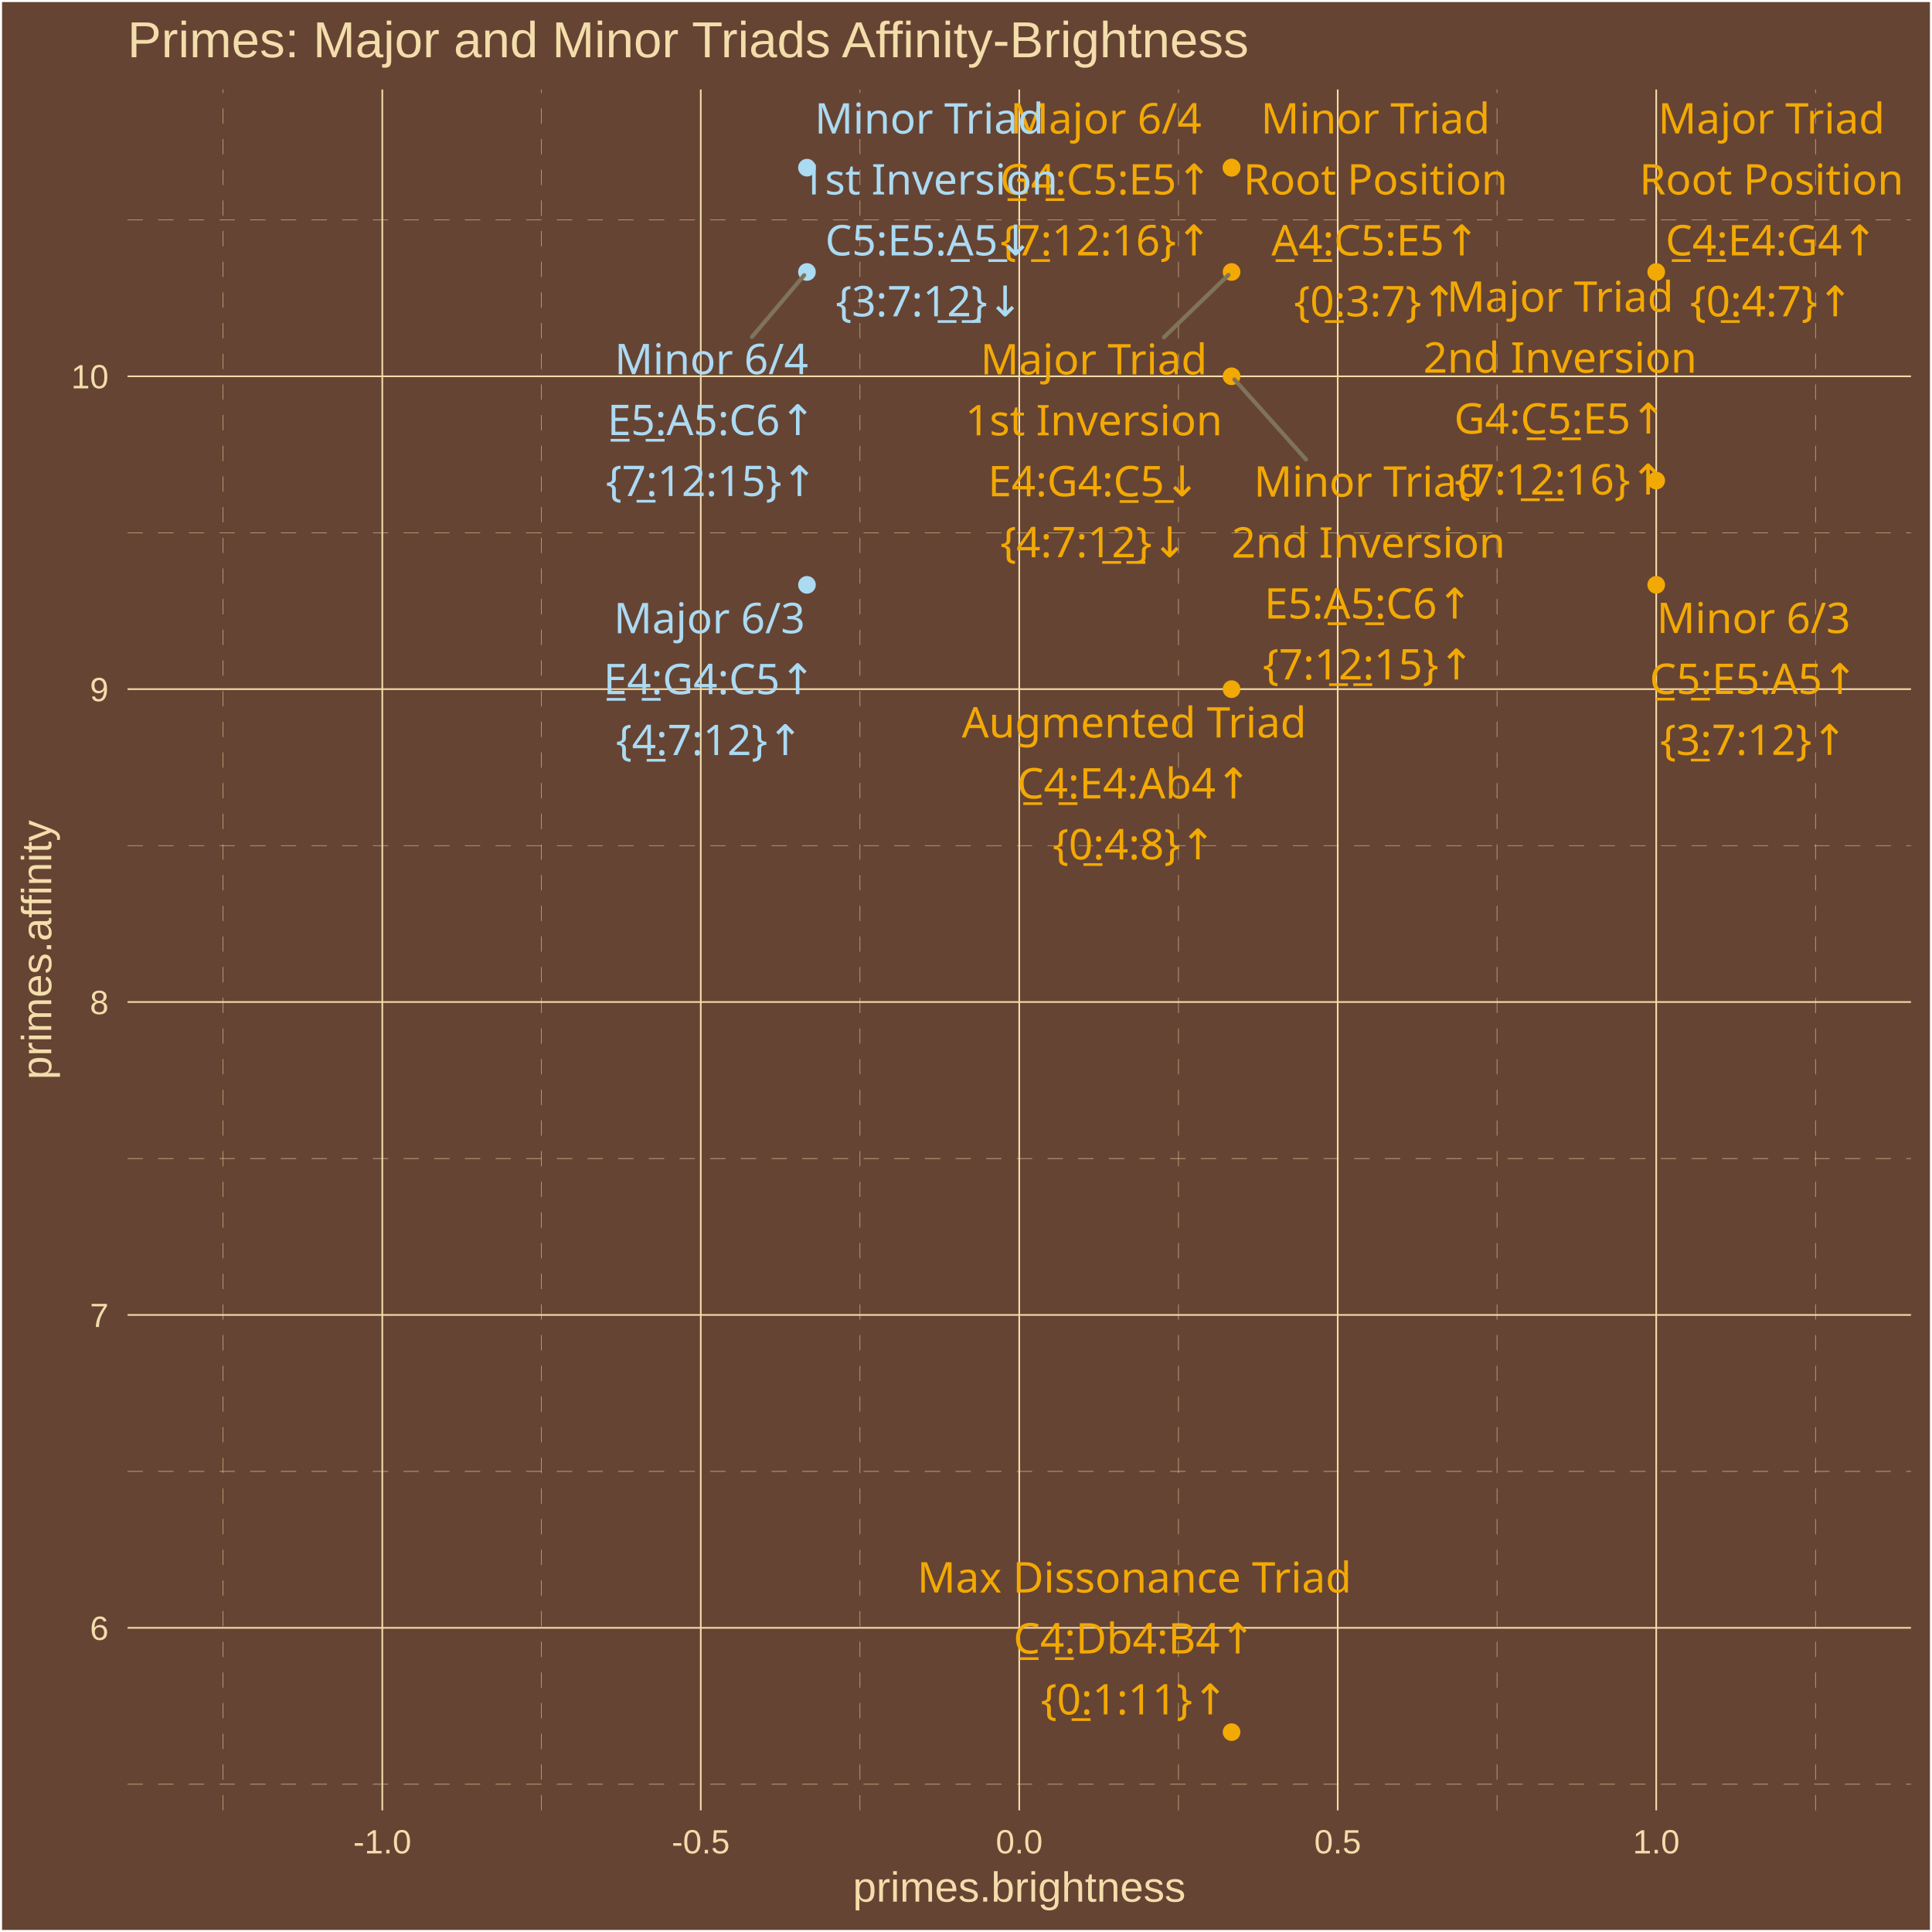
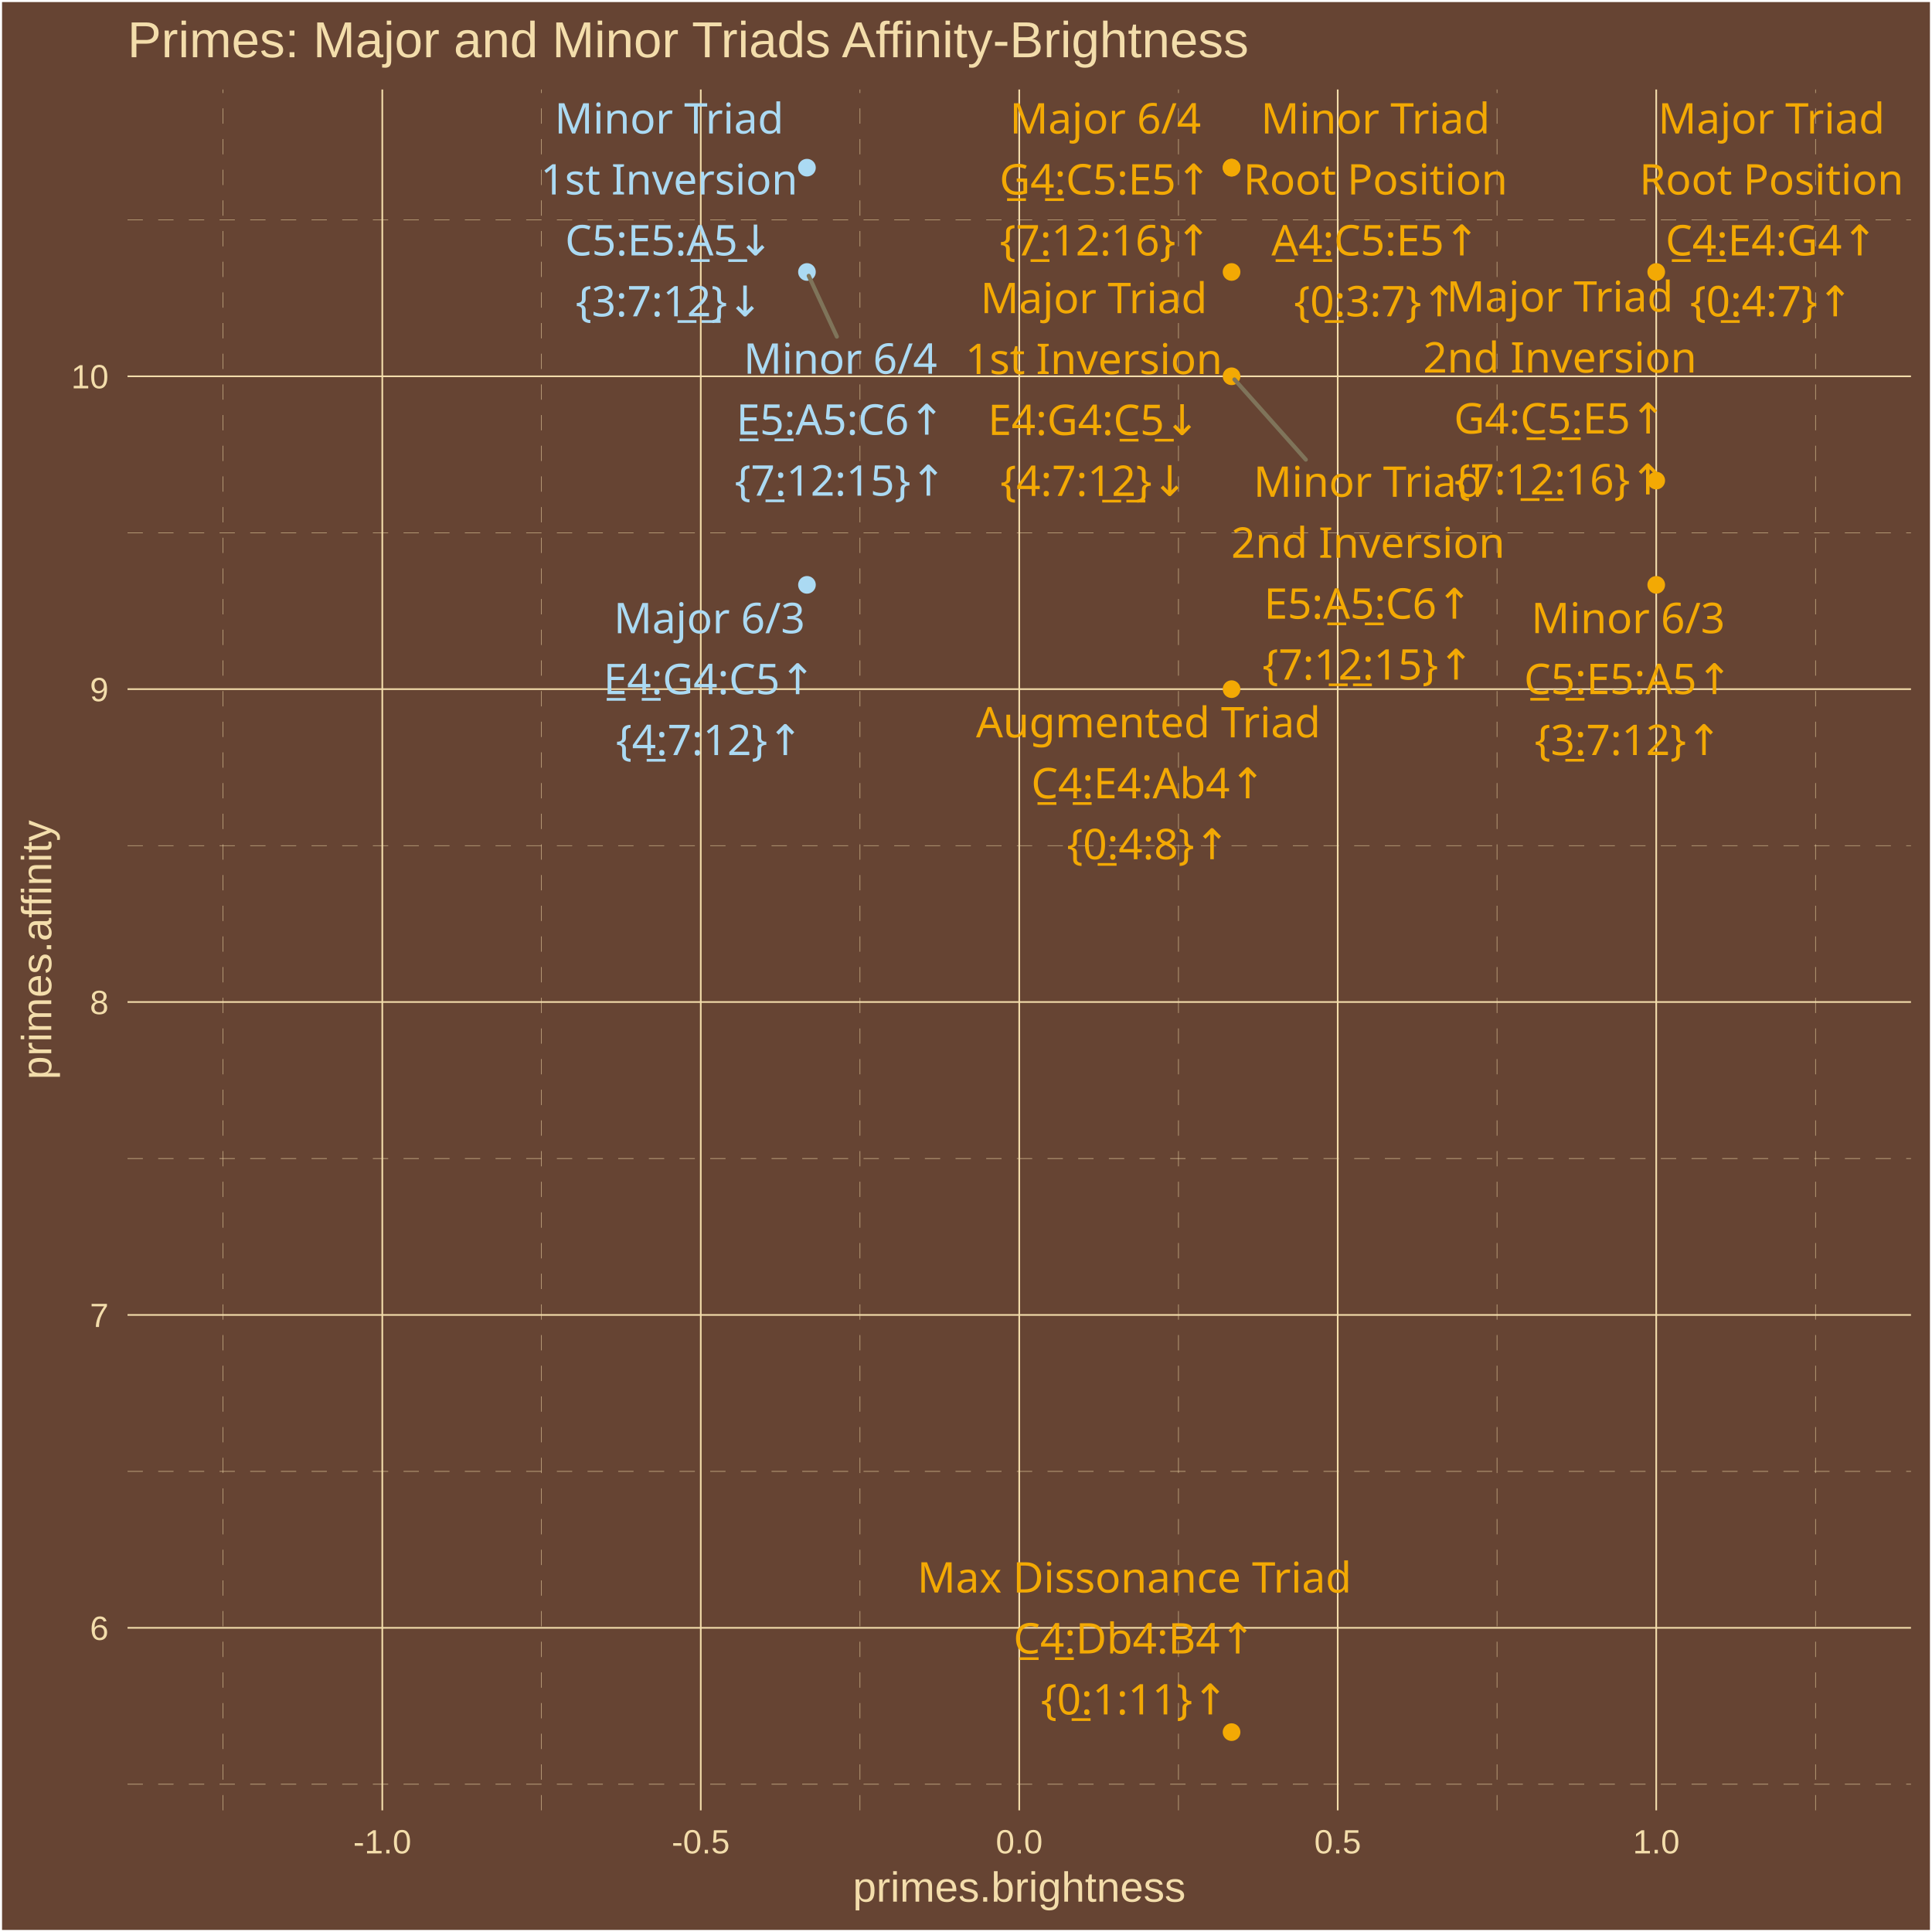
<svg xmlns="http://www.w3.org/2000/svg" class="svglite" width="504.00pt" height="504.00pt" viewBox="0 0 504.00 504.00">
  <defs>
    <style type="text/css">
    .svglite line, .svglite polyline, .svglite polygon, .svglite path, .svglite rect, .svglite circle {
      fill: none;
      stroke: #000000;
      stroke-linecap: round;
      stroke-linejoin: round;
      stroke-miterlimit: 10.00;
    }
    .svglite text {
      white-space: pre;
    }
  </style>
  </defs>
  <rect width="100%" height="100%" style="stroke: none; fill: #664433;" />
  <defs>
    <clipPath id="cpMC4wMHw1MDQuMDB8MC4wMHw1MDQuMDA=">
      <rect x="0.00" y="0.00" width="504.00" height="504.00" />
    </clipPath>
  </defs>
  <g clip-path="url(#cpMC4wMHw1MDQuMDB8MC4wMHw1MDQuMDA=)">
    <rect x="0.00" y="-0" width="504.00" height="504.00" style="stroke-width: 1.07; stroke: #FFFFFF; fill: #664433;" />
  </g>
  <defs>
    <clipPath id="cpMzMuMjd8NDk4LjUyfDIzLjM0fDQ3Mi4yNw==">
      <rect x="33.27" y="23.34" width="465.25" height="448.93" />
    </clipPath>
  </defs>
  <g clip-path="url(#cpMzMuMjd8NDk4LjUyfDIzLjM0fDQ3Mi4yNw==)">
    <rect x="33.27" y="23.34" width="465.25" height="448.93" style="stroke-width: 1.07; stroke: none; fill: #664433;" />
    <polyline points="33.27,465.46 498.52,465.46 " style="stroke-width: 0.11; stroke: #F3DDAB; stroke-dasharray: 4.00,4.00; stroke-linecap: butt;" />
    <polyline points="33.27,383.84 498.52,383.84 " style="stroke-width: 0.11; stroke: #F3DDAB; stroke-dasharray: 4.00,4.00; stroke-linecap: butt;" />
    <polyline points="33.27,302.22 498.52,302.22 " style="stroke-width: 0.11; stroke: #F3DDAB; stroke-dasharray: 4.00,4.00; stroke-linecap: butt;" />
    <polyline points="33.27,220.59 498.52,220.59 " style="stroke-width: 0.11; stroke: #F3DDAB; stroke-dasharray: 4.00,4.00; stroke-linecap: butt;" />
    <polyline points="33.27,138.97 498.52,138.97 " style="stroke-width: 0.11; stroke: #F3DDAB; stroke-dasharray: 4.00,4.00; stroke-linecap: butt;" />
    <polyline points="33.27,57.35 498.52,57.35 " style="stroke-width: 0.11; stroke: #F3DDAB; stroke-dasharray: 4.00,4.00; stroke-linecap: butt;" />
    <polyline points="58.19,472.27 58.19,23.34 " style="stroke-width: 0.11; stroke: #F3DDAB; stroke-dasharray: 4.00,4.00; stroke-linecap: butt;" />
    <polyline points="141.27,472.27 141.27,23.34 " style="stroke-width: 0.11; stroke: #F3DDAB; stroke-dasharray: 4.00,4.00; stroke-linecap: butt;" />
    <polyline points="224.35,472.27 224.35,23.34 " style="stroke-width: 0.11; stroke: #F3DDAB; stroke-dasharray: 4.00,4.00; stroke-linecap: butt;" />
    <polyline points="307.43,472.27 307.43,23.34 " style="stroke-width: 0.11; stroke: #F3DDAB; stroke-dasharray: 4.00,4.00; stroke-linecap: butt;" />
    <polyline points="390.52,472.27 390.52,23.34 " style="stroke-width: 0.11; stroke: #F3DDAB; stroke-dasharray: 4.00,4.00; stroke-linecap: butt;" />
    <polyline points="473.60,472.27 473.60,23.34 " style="stroke-width: 0.11; stroke: #F3DDAB; stroke-dasharray: 4.00,4.00; stroke-linecap: butt;" />
    <polyline points="33.27,424.65 498.52,424.65 " style="stroke-width: 0.43; stroke: #F3DDAB; stroke-linecap: butt;" />
    <polyline points="33.27,343.03 498.52,343.03 " style="stroke-width: 0.43; stroke: #F3DDAB; stroke-linecap: butt;" />
    <polyline points="33.27,261.40 498.52,261.40 " style="stroke-width: 0.43; stroke: #F3DDAB; stroke-linecap: butt;" />
    <polyline points="33.27,179.78 498.52,179.78 " style="stroke-width: 0.43; stroke: #F3DDAB; stroke-linecap: butt;" />
    <polyline points="33.27,98.16 498.52,98.16 " style="stroke-width: 0.43; stroke: #F3DDAB; stroke-linecap: butt;" />
    <polyline points="99.73,472.27 99.73,23.34 " style="stroke-width: 0.43; stroke: #F3DDAB; stroke-linecap: butt;" />
    <polyline points="182.81,472.27 182.81,23.34 " style="stroke-width: 0.43; stroke: #F3DDAB; stroke-linecap: butt;" />
    <polyline points="265.89,472.27 265.89,23.34 " style="stroke-width: 0.43; stroke: #F3DDAB; stroke-linecap: butt;" />
    <polyline points="348.97,472.27 348.97,23.34 " style="stroke-width: 0.43; stroke: #F3DDAB; stroke-linecap: butt;" />
    <polyline points="432.06,472.27 432.06,23.34 " style="stroke-width: 0.43; stroke: #F3DDAB; stroke-linecap: butt;" />
    <circle cx="432.06" cy="70.95" r="1.95" style="stroke-width: 0.71; stroke: #F3A904; fill: #F3A904;" />
    <circle cx="321.28" cy="70.95" r="1.95" style="stroke-width: 0.71; stroke: #F3A904; fill: #F3A904;" />
    <circle cx="432.06" cy="125.37" r="1.95" style="stroke-width: 0.71; stroke: #F3A904; fill: #F3A904;" />
    <circle cx="210.51" cy="152.57" r="1.95" style="stroke-width: 0.71; stroke: #ABDAF3; fill: #ABDAF3;" />
    <circle cx="321.28" cy="43.74" r="1.95" style="stroke-width: 0.71; stroke: #F3A904; fill: #F3A904;" />
    <circle cx="321.28" cy="43.74" r="1.95" style="stroke-width: 0.71; stroke: #F3A904; fill: #F3A904;" />
    <circle cx="210.51" cy="43.74" r="1.95" style="stroke-width: 0.71; stroke: #ABDAF3; fill: #ABDAF3;" />
    <circle cx="321.28" cy="98.16" r="1.95" style="stroke-width: 0.71; stroke: #F3A904; fill: #F3A904;" />
    <circle cx="432.06" cy="152.57" r="1.95" style="stroke-width: 0.71; stroke: #F3A904; fill: #F3A904;" />
    <circle cx="210.51" cy="70.95" r="1.95" style="stroke-width: 0.71; stroke: #ABDAF3; fill: #ABDAF3;" />
    <circle cx="321.28" cy="179.78" r="1.95" style="stroke-width: 0.71; stroke: #F3A904; fill: #F3A904;" />
    <circle cx="321.28" cy="451.86" r="1.95" style="stroke-width: 0.71; stroke: #F3A904; fill: #F3A904;" />
-     <line x1="303.65" y1="87.98" x2="320.47" y2="71.73" style="stroke-width: 1.07; stroke: #7F745A;" />
-     <line x1="340.69" y1="119.86" x2="322.03" y2="98.99" style="stroke-width: 1.07; stroke: #7F745A;" />
-     <line x1="196.15" y1="87.91" x2="209.78" y2="71.80" style="stroke-width: 1.07; stroke: #7F745A;" />
+     <line x1="340.65" y1="119.90" x2="322.03" y2="98.99" style="stroke-width: 1.07; stroke: #7F745A;" />
+     <line x1="218.31" y1="87.81" x2="210.97" y2="71.96" style="stroke-width: 1.07; stroke: #7F745A;" />
    <text x="462.12" y="34.83" text-anchor="middle" style="font-size: 11.04px;fill: #F3A904; font-family: &quot;Arial Unicode MS&quot;;" textLength="55.77px" lengthAdjust="spacingAndGlyphs">Major Triad</text>
    <text x="462.12" y="50.73" text-anchor="middle" style="font-size: 11.04px;fill: #F3A904; font-family: &quot;Arial Unicode MS&quot;;" textLength="65.61px" lengthAdjust="spacingAndGlyphs">Root Position</text>
    <text x="462.12" y="66.63" text-anchor="middle" style="font-size: 11.04px;fill: #F3A904; font-family: &quot;Arial Unicode MS&quot;;" textLength="56.30px" lengthAdjust="spacingAndGlyphs">C̲4̲:E4:G4↑</text>
    <text x="462.12" y="82.53" text-anchor="middle" style="font-size: 11.04px;fill: #F3A904; font-family: &quot;Arial Unicode MS&quot;;" textLength="39.77px" lengthAdjust="spacingAndGlyphs">{0̲:4:7}↑</text>
-     <text x="285.35" y="97.67" text-anchor="middle" style="font-size: 11.04px;fill: #F3A904; font-family: &quot;Arial Unicode MS&quot;;" textLength="55.77px" lengthAdjust="spacingAndGlyphs">Major Triad</text>
-     <text x="285.35" y="113.57" text-anchor="middle" style="font-size: 11.04px;fill: #F3A904; font-family: &quot;Arial Unicode MS&quot;;" textLength="62.54px" lengthAdjust="spacingAndGlyphs">1st Inversion</text>
-     <text x="285.35" y="129.47" text-anchor="middle" style="font-size: 11.04px;fill: #F3A904; font-family: &quot;Arial Unicode MS&quot;;" textLength="56.30px" lengthAdjust="spacingAndGlyphs">E4:G4:C̲5̲↓</text>
-     <text x="285.35" y="145.37" text-anchor="middle" style="font-size: 11.04px;fill: #F3A904; font-family: &quot;Arial Unicode MS&quot;;" textLength="45.91px" lengthAdjust="spacingAndGlyphs">{4:7:1̲2̲}↓</text>
-     <text x="406.98" y="81.32" text-anchor="middle" style="font-size: 11.04px;fill: #F3A904; font-family: &quot;Arial Unicode MS&quot;;" textLength="55.77px" lengthAdjust="spacingAndGlyphs">Major Triad</text>
-     <text x="406.98" y="97.22" text-anchor="middle" style="font-size: 11.04px;fill: #F3A904; font-family: &quot;Arial Unicode MS&quot;;" textLength="66.23px" lengthAdjust="spacingAndGlyphs">2nd Inversion</text>
-     <text x="406.98" y="113.12" text-anchor="middle" style="font-size: 11.04px;fill: #F3A904; font-family: &quot;Arial Unicode MS&quot;;" textLength="56.30px" lengthAdjust="spacingAndGlyphs">G4:C̲5̲:E5↑</text>
-     <text x="406.98" y="129.01" text-anchor="middle" style="font-size: 11.04px;fill: #F3A904; font-family: &quot;Arial Unicode MS&quot;;" textLength="52.04px" lengthAdjust="spacingAndGlyphs">{7:1̲2̲:16}↑</text>
+     <text x="285.35" y="81.69" text-anchor="middle" style="font-size: 11.04px;fill: #F3A904; font-family: &quot;Arial Unicode MS&quot;;" textLength="55.77px" lengthAdjust="spacingAndGlyphs">Major Triad</text>
+     <text x="285.35" y="97.58" text-anchor="middle" style="font-size: 11.04px;fill: #F3A904; font-family: &quot;Arial Unicode MS&quot;;" textLength="62.54px" lengthAdjust="spacingAndGlyphs">1st Inversion</text>
+     <text x="285.35" y="113.48" text-anchor="middle" style="font-size: 11.04px;fill: #F3A904; font-family: &quot;Arial Unicode MS&quot;;" textLength="56.30px" lengthAdjust="spacingAndGlyphs">E4:G4:C̲5̲↓</text>
+     <text x="285.35" y="129.38" text-anchor="middle" style="font-size: 11.04px;fill: #F3A904; font-family: &quot;Arial Unicode MS&quot;;" textLength="45.91px" lengthAdjust="spacingAndGlyphs">{4:7:1̲2̲}↓</text>
+     <text x="406.92" y="81.29" text-anchor="middle" style="font-size: 11.04px;fill: #F3A904; font-family: &quot;Arial Unicode MS&quot;;" textLength="55.77px" lengthAdjust="spacingAndGlyphs">Major Triad</text>
+     <text x="406.92" y="97.19" text-anchor="middle" style="font-size: 11.04px;fill: #F3A904; font-family: &quot;Arial Unicode MS&quot;;" textLength="66.23px" lengthAdjust="spacingAndGlyphs">2nd Inversion</text>
+     <text x="406.92" y="113.09" text-anchor="middle" style="font-size: 11.04px;fill: #F3A904; font-family: &quot;Arial Unicode MS&quot;;" textLength="56.30px" lengthAdjust="spacingAndGlyphs">G4:C̲5̲:E5↑</text>
+     <text x="406.92" y="128.98" text-anchor="middle" style="font-size: 11.04px;fill: #F3A904; font-family: &quot;Arial Unicode MS&quot;;" textLength="52.04px" lengthAdjust="spacingAndGlyphs">{7:1̲2̲:16}↑</text>
    <text x="185.06" y="165.19" text-anchor="middle" style="font-size: 11.04px;fill: #ABDAF3; font-family: &quot;Arial Unicode MS&quot;;" textLength="45.98px" lengthAdjust="spacingAndGlyphs">Major 6/3</text>
    <text x="185.06" y="181.09" text-anchor="middle" style="font-size: 11.04px;fill: #ABDAF3; font-family: &quot;Arial Unicode MS&quot;;" textLength="56.30px" lengthAdjust="spacingAndGlyphs">E̲4̲:G4:C5↑</text>
    <text x="185.06" y="196.98" text-anchor="middle" style="font-size: 11.04px;fill: #ABDAF3; font-family: &quot;Arial Unicode MS&quot;;" textLength="45.91px" lengthAdjust="spacingAndGlyphs">{4̲:7:12}↑</text>
-     <text x="288.50" y="34.83" text-anchor="middle" style="font-size: 11.04px;fill: #F3A904; font-family: &quot;Arial Unicode MS&quot;;" textLength="45.98px" lengthAdjust="spacingAndGlyphs">Major 6/4</text>
-     <text x="288.50" y="50.73" text-anchor="middle" style="font-size: 11.04px;fill: #F3A904; font-family: &quot;Arial Unicode MS&quot;;" textLength="56.30px" lengthAdjust="spacingAndGlyphs">G̲4̲:C5:E5↑</text>
-     <text x="288.50" y="66.63" text-anchor="middle" style="font-size: 11.04px;fill: #F3A904; font-family: &quot;Arial Unicode MS&quot;;" textLength="52.04px" lengthAdjust="spacingAndGlyphs">{7̲:12:16}↑</text>
+     <text x="288.37" y="34.83" text-anchor="middle" style="font-size: 11.04px;fill: #F3A904; font-family: &quot;Arial Unicode MS&quot;;" textLength="45.98px" lengthAdjust="spacingAndGlyphs">Major 6/4</text>
+     <text x="288.37" y="50.73" text-anchor="middle" style="font-size: 11.04px;fill: #F3A904; font-family: &quot;Arial Unicode MS&quot;;" textLength="56.30px" lengthAdjust="spacingAndGlyphs">G̲4̲:C5:E5↑</text>
+     <text x="288.37" y="66.63" text-anchor="middle" style="font-size: 11.04px;fill: #F3A904; font-family: &quot;Arial Unicode MS&quot;;" textLength="52.04px" lengthAdjust="spacingAndGlyphs">{7̲:12:16}↑</text>
    <text x="358.81" y="34.83" text-anchor="middle" style="font-size: 11.04px;fill: #F3A904; font-family: &quot;Arial Unicode MS&quot;;" textLength="55.77px" lengthAdjust="spacingAndGlyphs">Minor Triad</text>
    <text x="358.81" y="50.73" text-anchor="middle" style="font-size: 11.04px;fill: #F3A904; font-family: &quot;Arial Unicode MS&quot;;" textLength="65.61px" lengthAdjust="spacingAndGlyphs">Root Position</text>
    <text x="358.81" y="66.63" text-anchor="middle" style="font-size: 11.04px;fill: #F3A904; font-family: &quot;Arial Unicode MS&quot;;" textLength="55.08px" lengthAdjust="spacingAndGlyphs">A̲4̲:C5:E5↑</text>
    <text x="358.81" y="82.53" text-anchor="middle" style="font-size: 11.04px;fill: #F3A904; font-family: &quot;Arial Unicode MS&quot;;" textLength="39.77px" lengthAdjust="spacingAndGlyphs">{0̲:3:7}↑</text>
-     <text x="242.41" y="34.84" text-anchor="middle" style="font-size: 11.04px;fill: #ABDAF3; font-family: &quot;Arial Unicode MS&quot;;" textLength="55.77px" lengthAdjust="spacingAndGlyphs">Minor Triad</text>
-     <text x="242.41" y="50.73" text-anchor="middle" style="font-size: 11.04px;fill: #ABDAF3; font-family: &quot;Arial Unicode MS&quot;;" textLength="62.54px" lengthAdjust="spacingAndGlyphs">1st Inversion</text>
-     <text x="242.41" y="66.63" text-anchor="middle" style="font-size: 11.04px;fill: #ABDAF3; font-family: &quot;Arial Unicode MS&quot;;" textLength="55.08px" lengthAdjust="spacingAndGlyphs">C5:E5:A̲5̲↓</text>
-     <text x="242.41" y="82.53" text-anchor="middle" style="font-size: 11.04px;fill: #ABDAF3; font-family: &quot;Arial Unicode MS&quot;;" textLength="45.91px" lengthAdjust="spacingAndGlyphs">{3:7:1̲2̲}↓</text>
-     <text x="356.97" y="129.56" text-anchor="middle" style="font-size: 11.04px;fill: #F3A904; font-family: &quot;Arial Unicode MS&quot;;" textLength="55.77px" lengthAdjust="spacingAndGlyphs">Minor Triad</text>
-     <text x="356.97" y="145.46" text-anchor="middle" style="font-size: 11.04px;fill: #F3A904; font-family: &quot;Arial Unicode MS&quot;;" textLength="66.23px" lengthAdjust="spacingAndGlyphs">2nd Inversion</text>
-     <text x="356.97" y="161.36" text-anchor="middle" style="font-size: 11.04px;fill: #F3A904; font-family: &quot;Arial Unicode MS&quot;;" textLength="55.08px" lengthAdjust="spacingAndGlyphs">E5:A̲5̲:C6↑</text>
-     <text x="356.97" y="177.25" text-anchor="middle" style="font-size: 11.04px;fill: #F3A904; font-family: &quot;Arial Unicode MS&quot;;" textLength="52.04px" lengthAdjust="spacingAndGlyphs">{7:1̲2̲:15}↑</text>
-     <text x="457.46" y="165.14" text-anchor="middle" style="font-size: 11.04px;fill: #F3A904; font-family: &quot;Arial Unicode MS&quot;;" textLength="45.98px" lengthAdjust="spacingAndGlyphs">Minor 6/3</text>
-     <text x="457.46" y="181.04" text-anchor="middle" style="font-size: 11.04px;fill: #F3A904; font-family: &quot;Arial Unicode MS&quot;;" textLength="55.08px" lengthAdjust="spacingAndGlyphs">C̲5̲:E5:A5↑</text>
-     <text x="457.46" y="196.93" text-anchor="middle" style="font-size: 11.04px;fill: #F3A904; font-family: &quot;Arial Unicode MS&quot;;" textLength="45.91px" lengthAdjust="spacingAndGlyphs">{3̲:7:12}↑</text>
-     <text x="185.59" y="97.61" text-anchor="middle" style="font-size: 11.04px;fill: #ABDAF3; font-family: &quot;Arial Unicode MS&quot;;" textLength="45.98px" lengthAdjust="spacingAndGlyphs">Minor 6/4</text>
-     <text x="185.59" y="113.50" text-anchor="middle" style="font-size: 11.04px;fill: #ABDAF3; font-family: &quot;Arial Unicode MS&quot;;" textLength="55.08px" lengthAdjust="spacingAndGlyphs">E̲5̲:A5:C6↑</text>
-     <text x="185.59" y="129.40" text-anchor="middle" style="font-size: 11.04px;fill: #ABDAF3; font-family: &quot;Arial Unicode MS&quot;;" textLength="52.04px" lengthAdjust="spacingAndGlyphs">{7̲:12:15}↑</text>
-     <text x="295.85" y="192.39" text-anchor="middle" style="font-size: 11.04px;fill: #F3A904; font-family: &quot;Arial Unicode MS&quot;;" textLength="84.61px" lengthAdjust="spacingAndGlyphs">Augmented Triad</text>
-     <text x="295.85" y="208.29" text-anchor="middle" style="font-size: 11.04px;fill: #F3A904; font-family: &quot;Arial Unicode MS&quot;;" textLength="61.21px" lengthAdjust="spacingAndGlyphs">C̲4̲:E4:Ab4↑</text>
-     <text x="295.85" y="224.19" text-anchor="middle" style="font-size: 11.04px;fill: #F3A904; font-family: &quot;Arial Unicode MS&quot;;" textLength="39.77px" lengthAdjust="spacingAndGlyphs">{0̲:4:8}↑</text>
-     <text x="295.92" y="415.44" text-anchor="middle" style="font-size: 11.04px;fill: #F3A904; font-family: &quot;Arial Unicode MS&quot;;" textLength="109.73px" lengthAdjust="spacingAndGlyphs">Max Dissonance Triad</text>
-     <text x="295.92" y="431.34" text-anchor="middle" style="font-size: 11.04px;fill: #F3A904; font-family: &quot;Arial Unicode MS&quot;;" textLength="61.82px" lengthAdjust="spacingAndGlyphs">C̲4̲:Db4:B4↑</text>
-     <text x="295.92" y="447.24" text-anchor="middle" style="font-size: 11.04px;fill: #F3A904; font-family: &quot;Arial Unicode MS&quot;;" textLength="45.91px" lengthAdjust="spacingAndGlyphs">{0̲:1:11}↑</text>
+     <text x="174.56" y="34.83" text-anchor="middle" style="font-size: 11.04px;fill: #ABDAF3; font-family: &quot;Arial Unicode MS&quot;;" textLength="55.77px" lengthAdjust="spacingAndGlyphs">Minor Triad</text>
+     <text x="174.56" y="50.73" text-anchor="middle" style="font-size: 11.04px;fill: #ABDAF3; font-family: &quot;Arial Unicode MS&quot;;" textLength="62.54px" lengthAdjust="spacingAndGlyphs">1st Inversion</text>
+     <text x="174.56" y="66.63" text-anchor="middle" style="font-size: 11.04px;fill: #ABDAF3; font-family: &quot;Arial Unicode MS&quot;;" textLength="55.08px" lengthAdjust="spacingAndGlyphs">C5:E5:A̲5̲↓</text>
+     <text x="174.56" y="82.53" text-anchor="middle" style="font-size: 11.04px;fill: #ABDAF3; font-family: &quot;Arial Unicode MS&quot;;" textLength="45.91px" lengthAdjust="spacingAndGlyphs">{3:7:1̲2̲}↓</text>
+     <text x="356.88" y="129.60" text-anchor="middle" style="font-size: 11.04px;fill: #F3A904; font-family: &quot;Arial Unicode MS&quot;;" textLength="55.77px" lengthAdjust="spacingAndGlyphs">Minor Triad</text>
+     <text x="356.88" y="145.50" text-anchor="middle" style="font-size: 11.04px;fill: #F3A904; font-family: &quot;Arial Unicode MS&quot;;" textLength="66.23px" lengthAdjust="spacingAndGlyphs">2nd Inversion</text>
+     <text x="356.88" y="161.40" text-anchor="middle" style="font-size: 11.04px;fill: #F3A904; font-family: &quot;Arial Unicode MS&quot;;" textLength="55.08px" lengthAdjust="spacingAndGlyphs">E5:A̲5̲:C6↑</text>
+     <text x="356.88" y="177.29" text-anchor="middle" style="font-size: 11.04px;fill: #F3A904; font-family: &quot;Arial Unicode MS&quot;;" textLength="52.04px" lengthAdjust="spacingAndGlyphs">{7:1̲2̲:15}↑</text>
+     <text x="424.72" y="165.17" text-anchor="middle" style="font-size: 11.04px;fill: #F3A904; font-family: &quot;Arial Unicode MS&quot;;" textLength="45.98px" lengthAdjust="spacingAndGlyphs">Minor 6/3</text>
+     <text x="424.72" y="181.07" text-anchor="middle" style="font-size: 11.04px;fill: #F3A904; font-family: &quot;Arial Unicode MS&quot;;" textLength="55.08px" lengthAdjust="spacingAndGlyphs">C̲5̲:E5:A5↑</text>
+     <text x="424.72" y="196.97" text-anchor="middle" style="font-size: 11.04px;fill: #F3A904; font-family: &quot;Arial Unicode MS&quot;;" textLength="45.91px" lengthAdjust="spacingAndGlyphs">{3̲:7:12}↑</text>
+     <text x="219.23" y="97.50" text-anchor="middle" style="font-size: 11.04px;fill: #ABDAF3; font-family: &quot;Arial Unicode MS&quot;;" textLength="45.98px" lengthAdjust="spacingAndGlyphs">Minor 6/4</text>
+     <text x="219.23" y="113.40" text-anchor="middle" style="font-size: 11.04px;fill: #ABDAF3; font-family: &quot;Arial Unicode MS&quot;;" textLength="55.08px" lengthAdjust="spacingAndGlyphs">E̲5̲:A5:C6↑</text>
+     <text x="219.23" y="129.30" text-anchor="middle" style="font-size: 11.04px;fill: #ABDAF3; font-family: &quot;Arial Unicode MS&quot;;" textLength="52.04px" lengthAdjust="spacingAndGlyphs">{7̲:12:15}↑</text>
+     <text x="299.55" y="192.36" text-anchor="middle" style="font-size: 11.04px;fill: #F3A904; font-family: &quot;Arial Unicode MS&quot;;" textLength="84.61px" lengthAdjust="spacingAndGlyphs">Augmented Triad</text>
+     <text x="299.55" y="208.26" text-anchor="middle" style="font-size: 11.04px;fill: #F3A904; font-family: &quot;Arial Unicode MS&quot;;" textLength="61.21px" lengthAdjust="spacingAndGlyphs">C̲4̲:E4:Ab4↑</text>
+     <text x="299.55" y="224.15" text-anchor="middle" style="font-size: 11.04px;fill: #F3A904; font-family: &quot;Arial Unicode MS&quot;;" textLength="39.77px" lengthAdjust="spacingAndGlyphs">{0̲:4:8}↑</text>
+     <text x="295.93" y="415.45" text-anchor="middle" style="font-size: 11.04px;fill: #F3A904; font-family: &quot;Arial Unicode MS&quot;;" textLength="109.73px" lengthAdjust="spacingAndGlyphs">Max Dissonance Triad</text>
+     <text x="295.93" y="431.34" text-anchor="middle" style="font-size: 11.04px;fill: #F3A904; font-family: &quot;Arial Unicode MS&quot;;" textLength="61.82px" lengthAdjust="spacingAndGlyphs">C̲4̲:Db4:B4↑</text>
+     <text x="295.93" y="447.24" text-anchor="middle" style="font-size: 11.04px;fill: #F3A904; font-family: &quot;Arial Unicode MS&quot;;" textLength="45.91px" lengthAdjust="spacingAndGlyphs">{0̲:1:11}↑</text>
  </g>
  <g clip-path="url(#cpMC4wMHw1MDQuMDB8MC4wMHw1MDQuMDA=)">
    <text x="28.34" y="427.81" text-anchor="end" style="font-size: 8.80px;fill: #F3DDAB; font-family: &quot;Arial&quot;;" textLength="4.90px" lengthAdjust="spacingAndGlyphs">6</text>
    <text x="28.34" y="346.18" text-anchor="end" style="font-size: 8.80px;fill: #F3DDAB; font-family: &quot;Arial&quot;;" textLength="4.90px" lengthAdjust="spacingAndGlyphs">7</text>
    <text x="28.34" y="264.56" text-anchor="end" style="font-size: 8.80px;fill: #F3DDAB; font-family: &quot;Arial&quot;;" textLength="4.90px" lengthAdjust="spacingAndGlyphs">8</text>
    <text x="28.34" y="182.93" text-anchor="end" style="font-size: 8.80px;fill: #F3DDAB; font-family: &quot;Arial&quot;;" textLength="4.90px" lengthAdjust="spacingAndGlyphs">9</text>
    <text x="28.34" y="101.31" text-anchor="end" style="font-size: 8.80px;fill: #F3DDAB; font-family: &quot;Arial&quot;;" textLength="9.79px" lengthAdjust="spacingAndGlyphs">10</text>
    <text x="99.73" y="483.50" text-anchor="middle" style="font-size: 8.80px;fill: #F3DDAB; font-family: &quot;Arial&quot;;" textLength="15.16px" lengthAdjust="spacingAndGlyphs">-1.0</text>
    <text x="182.81" y="483.50" text-anchor="middle" style="font-size: 8.80px;fill: #F3DDAB; font-family: &quot;Arial&quot;;" textLength="15.16px" lengthAdjust="spacingAndGlyphs">-0.5</text>
    <text x="265.89" y="483.50" text-anchor="middle" style="font-size: 8.80px;fill: #F3DDAB; font-family: &quot;Arial&quot;;" textLength="12.23px" lengthAdjust="spacingAndGlyphs">0.0</text>
    <text x="348.97" y="483.50" text-anchor="middle" style="font-size: 8.80px;fill: #F3DDAB; font-family: &quot;Arial&quot;;" textLength="12.23px" lengthAdjust="spacingAndGlyphs">0.5</text>
    <text x="432.06" y="483.50" text-anchor="middle" style="font-size: 8.80px;fill: #F3DDAB; font-family: &quot;Arial&quot;;" textLength="12.23px" lengthAdjust="spacingAndGlyphs">1.0</text>
    <text x="265.89" y="496.09" text-anchor="middle" style="font-size: 11.00px;fill: #F3DDAB; font-family: &quot;Arial&quot;;" textLength="86.82px" lengthAdjust="spacingAndGlyphs">primes.brightness</text>
    <text transform="translate(13.37,247.80) rotate(-90)" text-anchor="middle" style="font-size: 11.00px;fill: #F3DDAB; font-family: &quot;Arial&quot;;" textLength="67.85px" lengthAdjust="spacingAndGlyphs">primes.affinity</text>
    <text x="33.27" y="14.94" style="font-size: 13.20px;fill: #F3DDAB; font-family: &quot;Arial&quot;;" textLength="293.95px" lengthAdjust="spacingAndGlyphs">Primes: Major and Minor Triads Affinity-Brightness</text>
  </g>
</svg>
